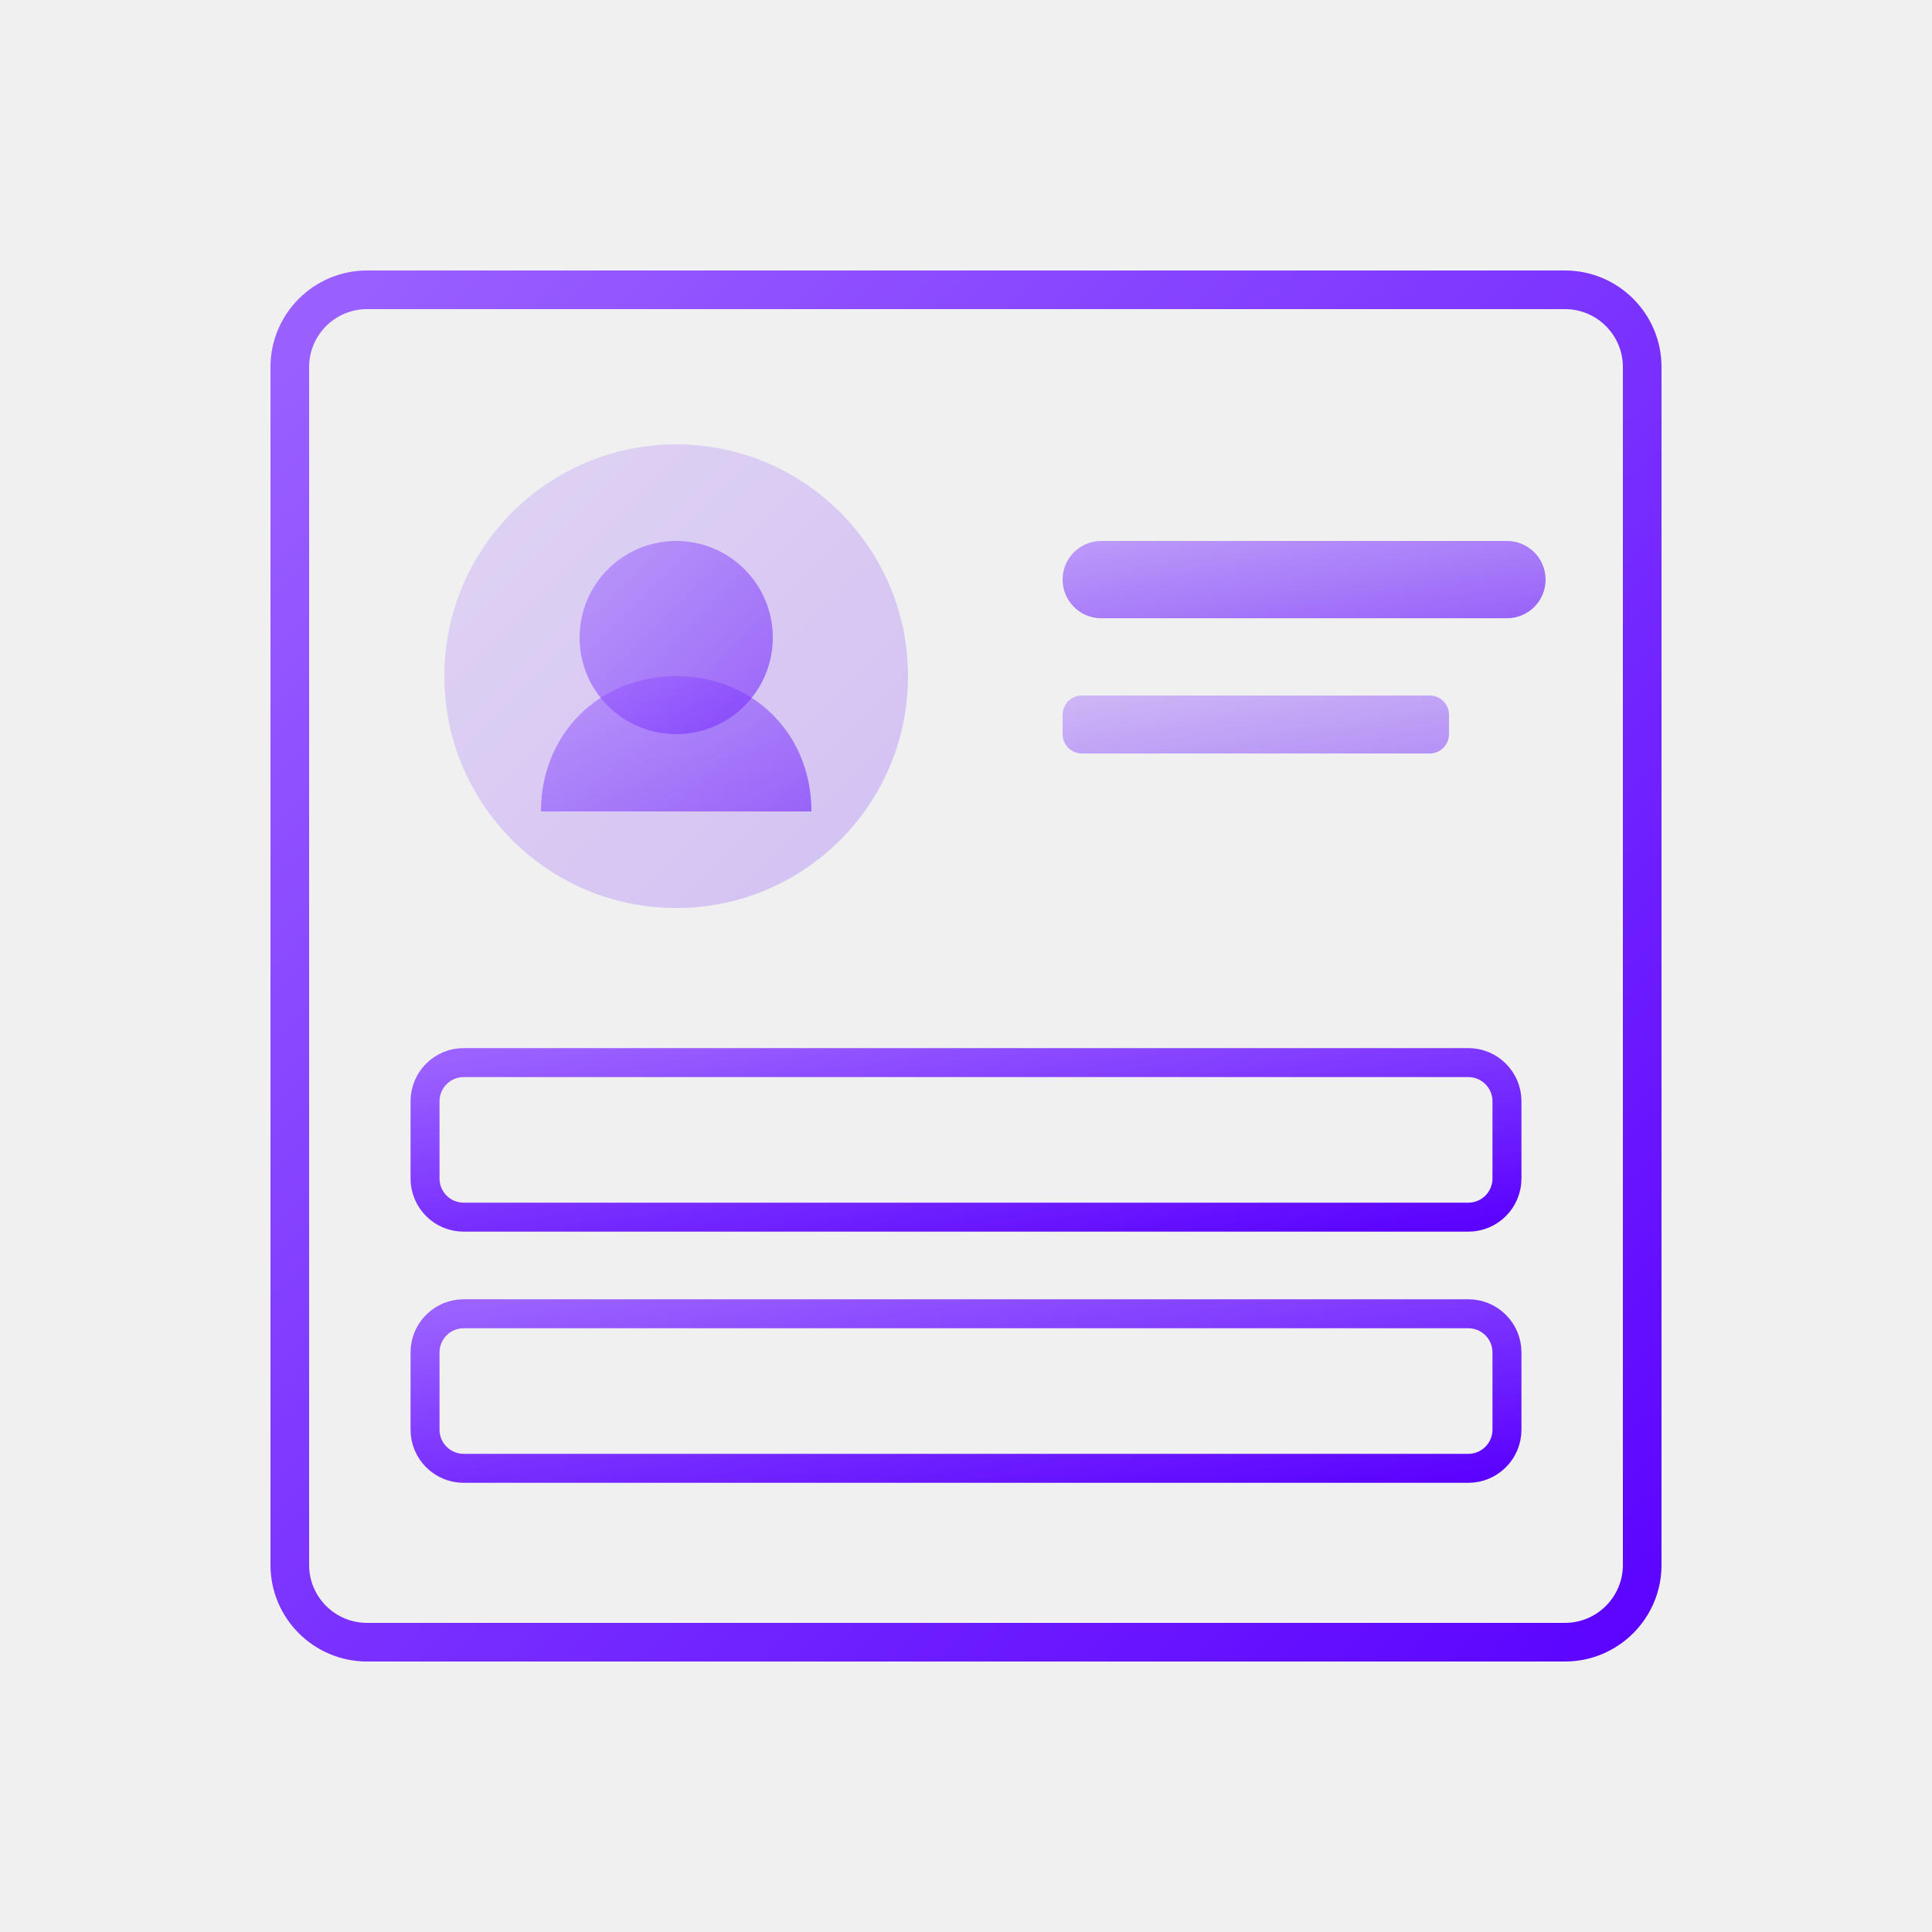
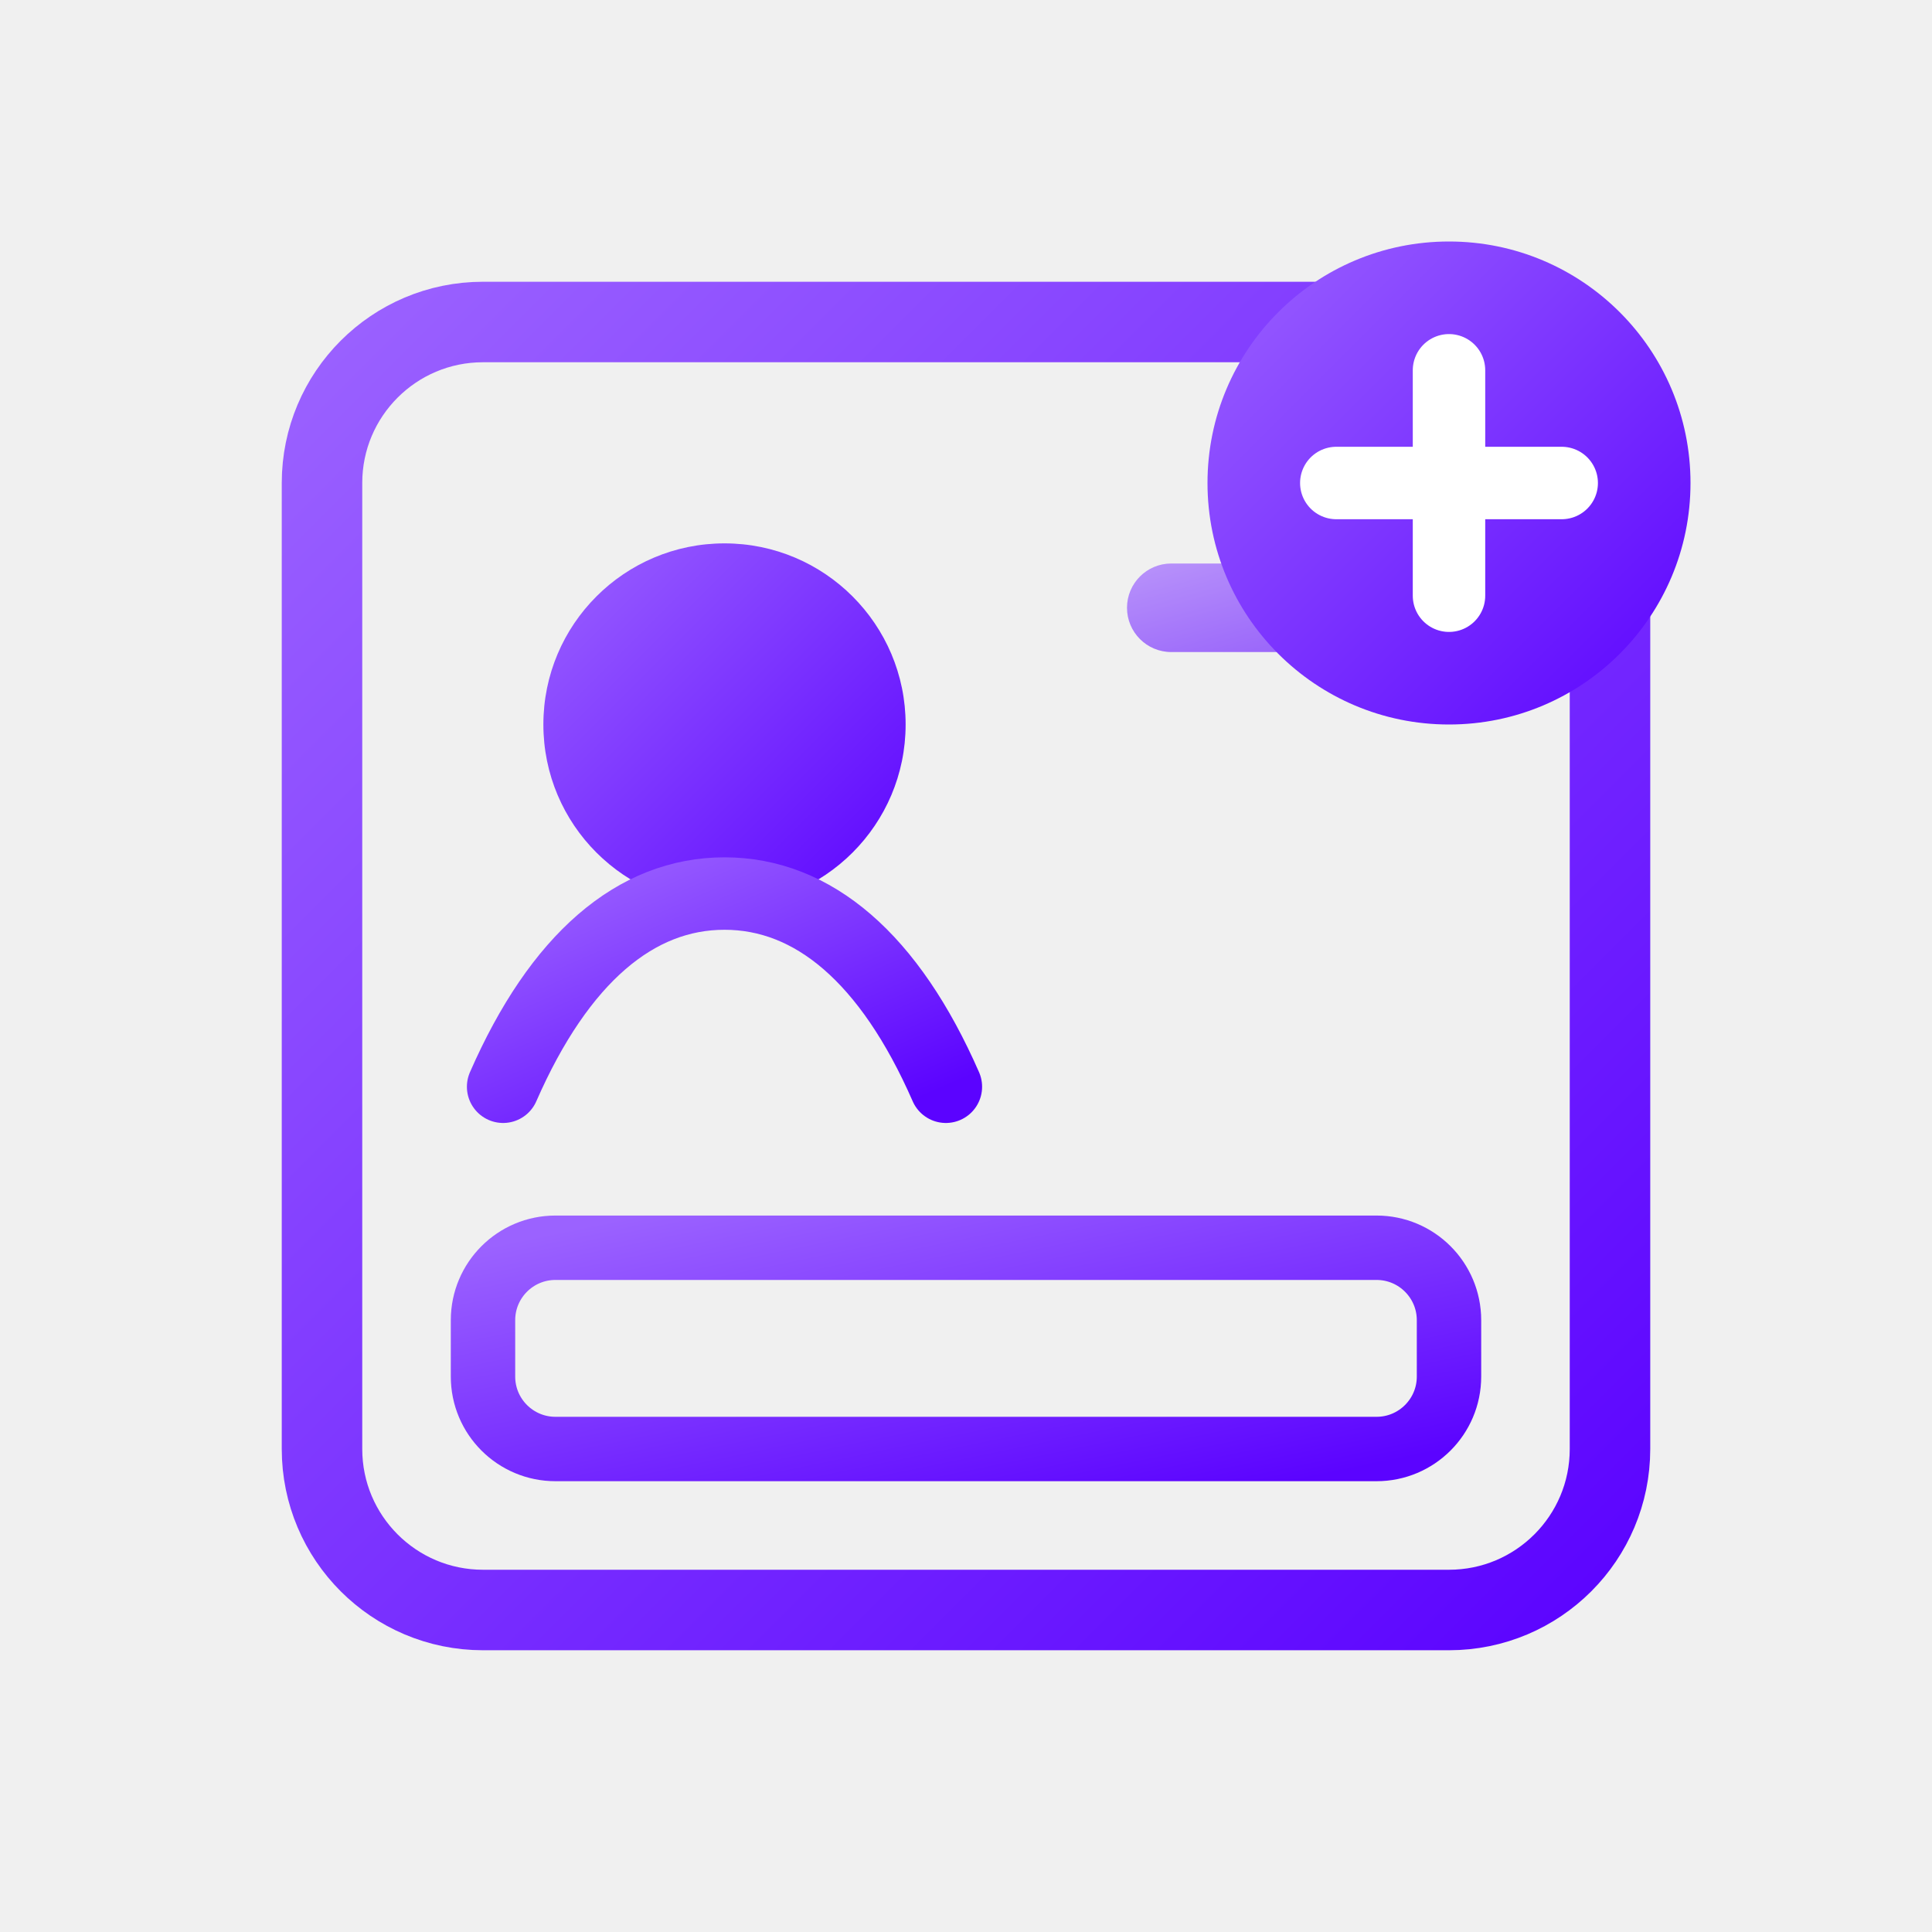
- <svg xmlns="http://www.w3.org/2000/svg" viewBox="0 0 100 100">
+ <svg xmlns="http://www.w3.org/2000/svg" viewBox="0 0 48 48">
  <defs>
-     <linearGradient id="g" x1="0%" y1="0%" x2="100%" y2="100%">
+     <linearGradient id="wmaacf" x1="0%" y1="0%" x2="100%" y2="100%">
      <stop offset="0%" stop-color="#9B62FF" />
      <stop offset="100%" stop-color="#5B03FF" />
    </linearGradient>
  </defs>
-   <rect x="15" y="15" width="70" height="70" rx="4" fill="none" stroke="url(#g)" stroke-width="2" />
-   <circle cx="35" cy="35" r="12" fill="url(#g)" opacity="0.2" />
-   <circle cx="35" cy="33" r="5" fill="url(#g)" opacity="0.5" />
-   <path d="M28 42c0-4 3-7 7-7s7 3 7 7" fill="url(#g)" opacity="0.5" />
-   <rect x="55" y="28" width="25" height="4" rx="2" fill="url(#g)" opacity="0.6" />
-   <rect x="55" y="36" width="20" height="3" rx="1" fill="url(#g)" opacity="0.4" />
-   <rect x="22" y="55" width="56" height="8" rx="2" fill="none" stroke="url(#g)" stroke-width="1.5" />
-   <rect x="22" y="68" width="56" height="8" rx="2" fill="none" stroke="url(#g)" stroke-width="1.5" />
+   <rect x="8" y="8" width="32" height="32" rx="4" fill="none" stroke="url(#wmaacf)" stroke-width="2" />
+   <circle cx="18" cy="18" r="4.5" fill="url(#wmaacf)" />
+   <path d="M12.5 27c1.4-3.2 3.3-4.8 5.5-4.8s4.1 1.6 5.5 4.8" fill="none" stroke="url(#wmaacf)" stroke-width="1.8" stroke-linecap="round" />
+   <rect x="28" y="14" width="8" height="2.2" rx="1.1" fill="url(#wmaacf)" opacity="0.65" />
+   <rect x="12" y="31" width="24" height="5" rx="1.8" fill="none" stroke="url(#wmaacf)" stroke-width="1.6" />
+   <circle cx="36" cy="12" r="6" fill="url(#wmaacf)" />
+   <path d="M36 9.2v5.6M33.2 12h5.6" stroke="#fff" stroke-width="1.8" stroke-linecap="round" />
</svg>
